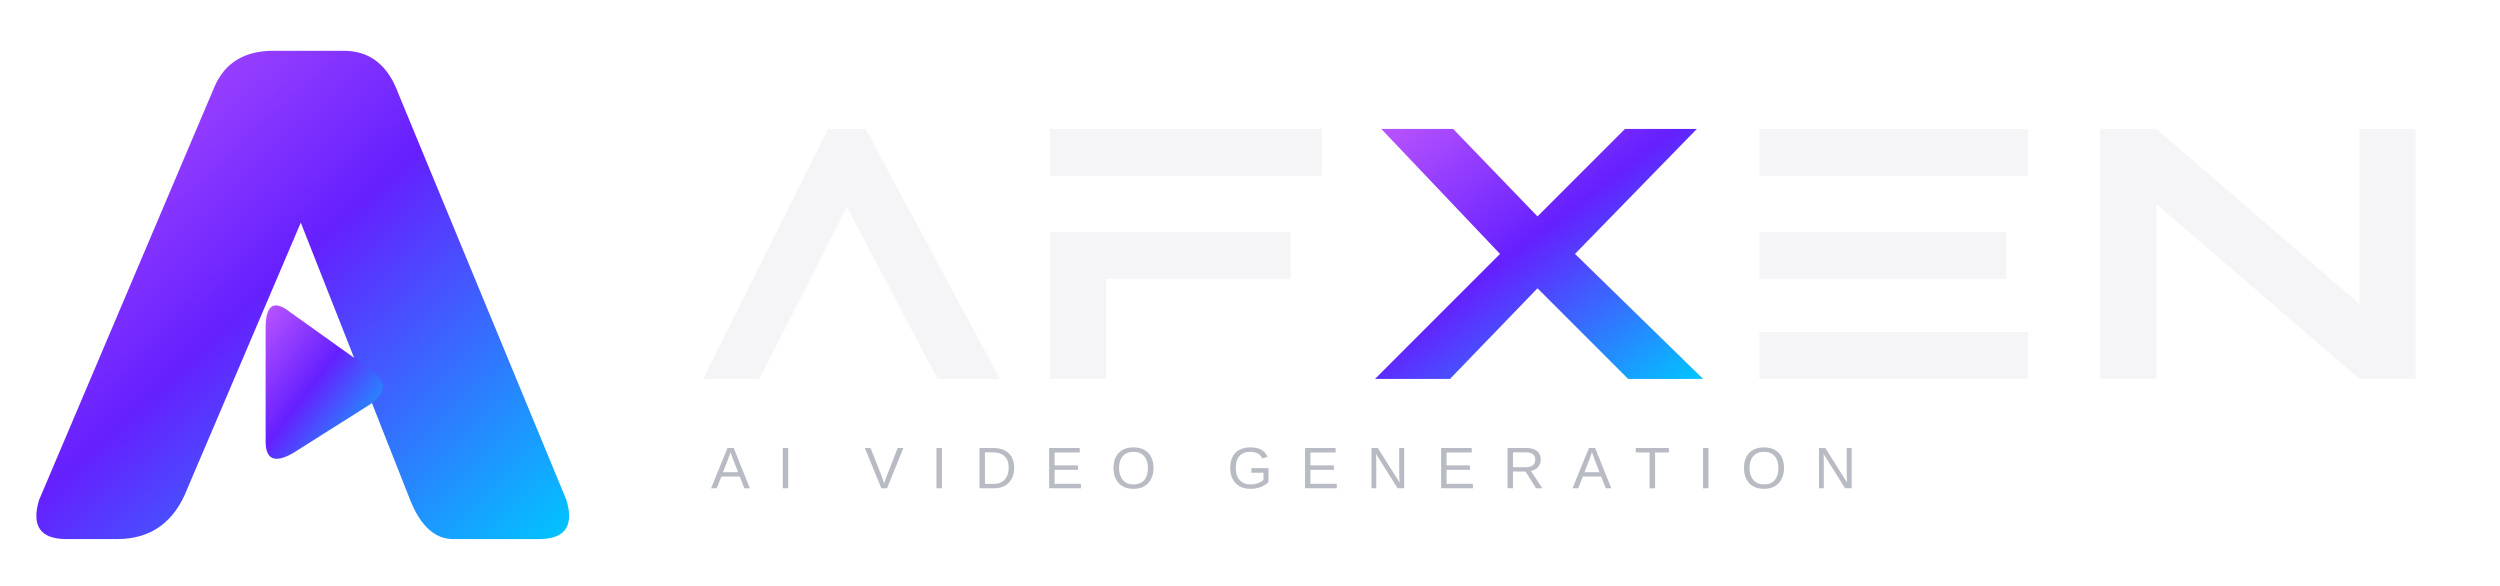
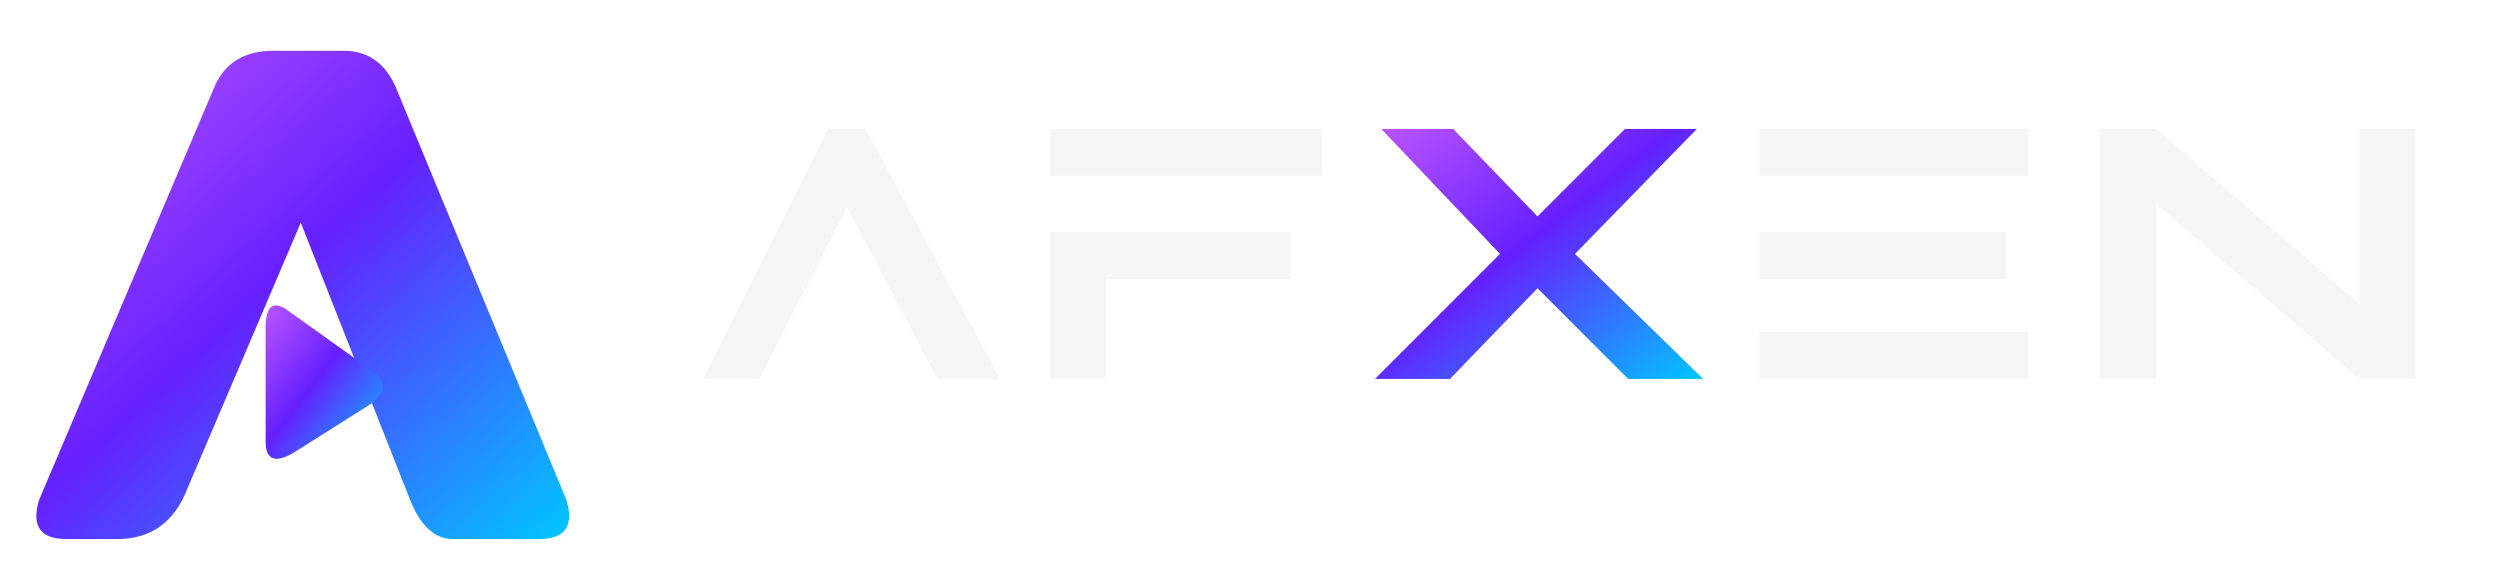
<svg xmlns="http://www.w3.org/2000/svg" viewBox="0 0 640 150">
  <defs>
    <linearGradient id="brandGradient" x1="0" y1="0" x2="1" y2="1">
      <stop stop-color="#bb55ff" />
      <stop offset=".46" stop-color="#6520ff" />
      <stop offset="1" stop-color="#00c6ff" />
    </linearGradient>
  </defs>
  <path fill="url(#brandGradient)" d="M10 128 55 22Q59 13 70 13H88Q98 13 102 24L145 128Q148 138 138 138H116Q109 138 105 128L77 57 48 125Q43 138 30 138H17Q7 138 10 128Z" />
  <path fill="url(#brandGradient)" d="M73 79Q68 76 68 84V113Q68 120 75 116L94 104Q102 99 94 94Z" />
  <g transform="translate(180 33) scale(.8)" fill="#f5f5f7">
    <path d="M0 80 40 0H52L95 80H75L46 25 18 80Z" />
    <path d="M111 0H198V15H111ZM111 33H188V48H129V80H111Z" />
    <path fill="url(#brandGradient)" d="M217 0H240L267 28 295 0H318L279 40 320 80H296L267 51 239 80H215L255 40Z" />
    <path d="M338 0H424V15H338ZM338 33H417V48H338ZM338 65H424V80H338Z" />
    <path d="M447 80V0H465L530 56V0H548V80H530L465 24V80Z" />
  </g>
-   <text x="182" y="125" fill="#b8bac4" font-family="Arial,sans-serif" font-size="15" letter-spacing="7">AI VIDEO GENERATION</text>
</svg>
